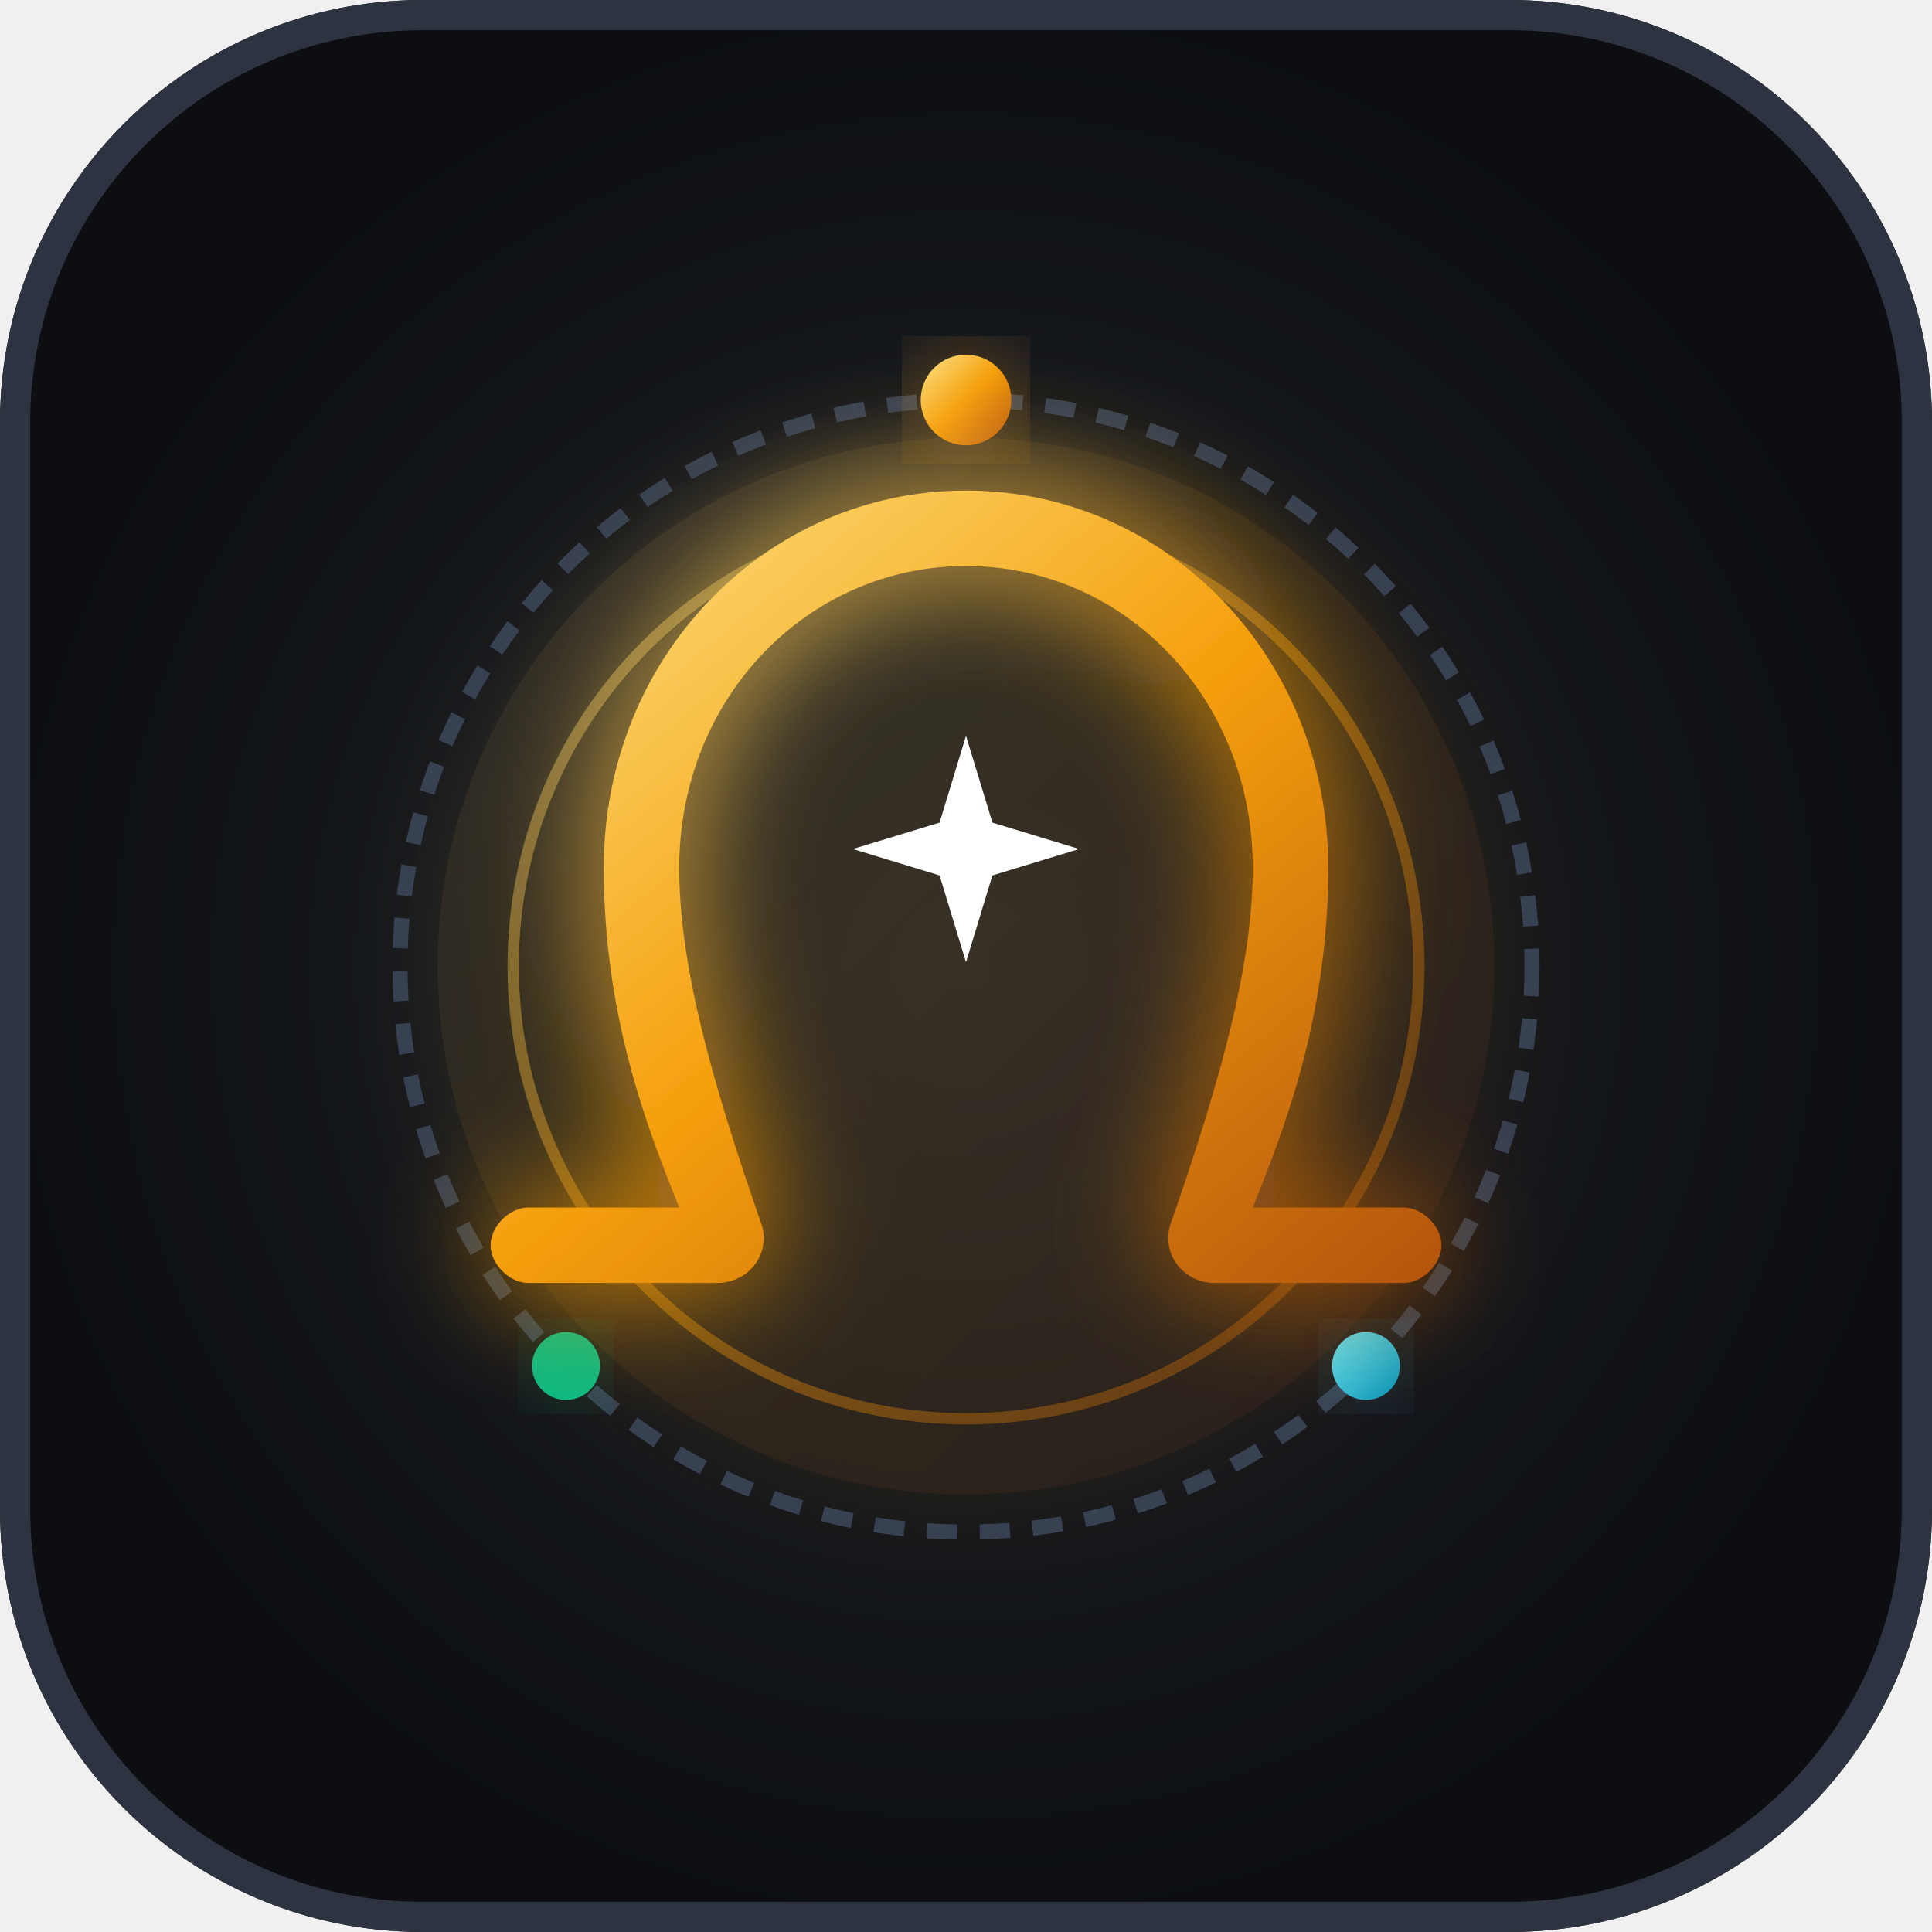
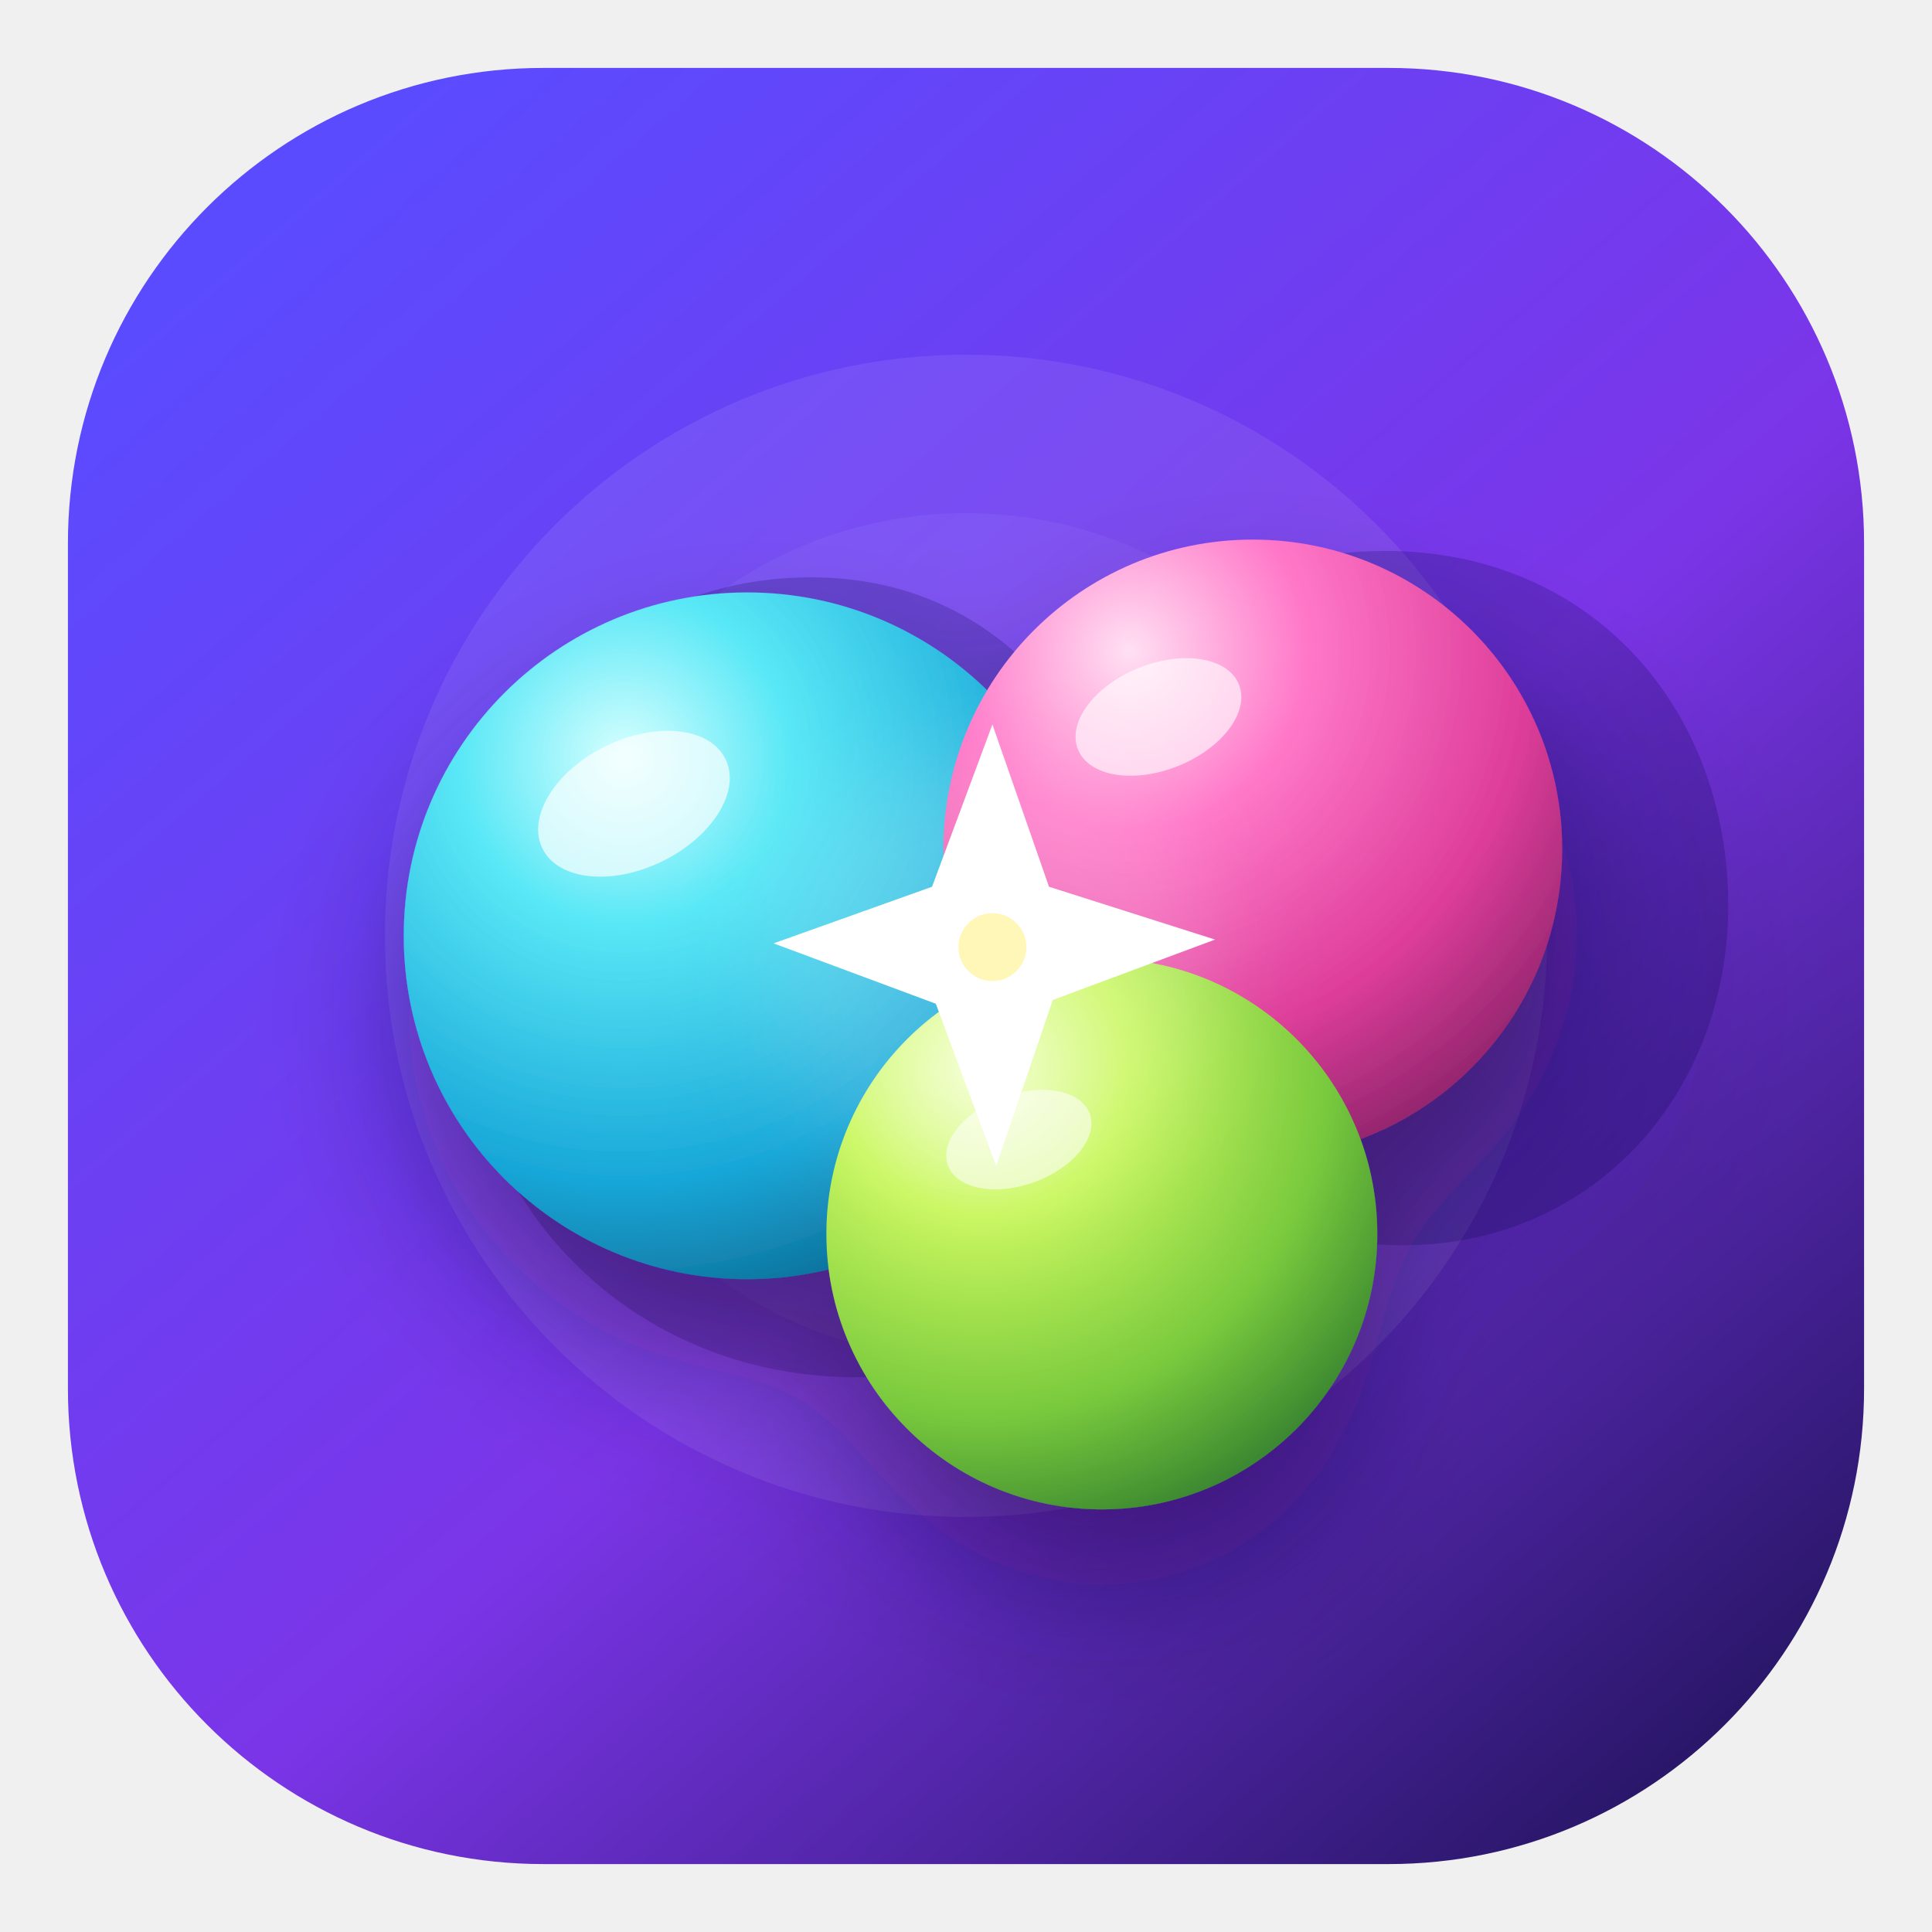
<svg xmlns="http://www.w3.org/2000/svg" viewBox="0 0 512 512" width="512" height="512">
  <defs>
-     <radialGradient id="bgGrad" cx="50%" cy="50%" r="50%">
-       <stop offset="0%" stop-color="#1e2229" />
-       <stop offset="100%" stop-color="#0c0e12" />
+     <linearGradient id="bg" x1="76" y1="52" x2="438" y2="472" gradientUnits="userSpaceOnUse">
+       <stop stop-color="#5B4BFF" />
+       <stop offset="0.56" stop-color="#7B35E8" />
+       <stop offset="1" stop-color="#2A176A" />
+     </linearGradient>
+     <radialGradient id="cyan" cx="0.32" cy="0.24" r="0.86">
+       <stop offset="0" stop-color="#D7FFFF" />
+       <stop offset="0.28" stop-color="#59E8F6" />
+       <stop offset="0.72" stop-color="#18A7D8" />
+       <stop offset="1" stop-color="#0C668E" />
    </radialGradient>
-     <linearGradient id="goldGrad" x1="0%" y1="0%" x2="100%" y2="100%">
-       <stop offset="0%" stop-color="#fde68a" />
-       <stop offset="50%" stop-color="#f59e0b" />
-       <stop offset="100%" stop-color="#b45309" />
-     </linearGradient>
-     <linearGradient id="cyanGrad" x1="0%" y1="0%" x2="100%" y2="100%">
-       <stop offset="0%" stop-color="#67e8f9" />
-       <stop offset="100%" stop-color="#0891b2" />
-     </linearGradient>
-     <filter id="glow" x="-20%" y="-20%" width="140%" height="140%">
-       <feGaussianBlur stdDeviation="16" result="blur" />
-       <feComposite in="SourceGraphic" in2="blur" operator="over" />
+     <radialGradient id="lime" cx="0.28" cy="0.2" r="0.88">
+       <stop offset="0" stop-color="#F4FFD1" />
+       <stop offset="0.3" stop-color="#C9F75D" />
+       <stop offset="0.72" stop-color="#78C93D" />
+       <stop offset="1" stop-color="#39852F" />
+     </radialGradient>
+     <radialGradient id="pink" cx="0.3" cy="0.18" r="0.9">
+       <stop offset="0" stop-color="#FFE0F3" />
+       <stop offset="0.32" stop-color="#FF77C8" />
+       <stop offset="0.72" stop-color="#DD3D99" />
+       <stop offset="1" stop-color="#8E246B" />
+     </radialGradient>
+     <filter id="shadow" x="-35%" y="-35%" width="170%" height="190%">
+       <feDropShadow dx="0" dy="22" stdDeviation="18" flood-color="#160B3B" flood-opacity=".42" />
+     </filter>
+     <filter id="softGlow" x="-80%" y="-80%" width="260%" height="260%">
+       <feGaussianBlur stdDeviation="14" />
    </filter>
  </defs>
-   <rect width="512" height="512" rx="112" fill="url(#bgGrad)" />
-   <rect width="504" height="504" x="4" y="4" rx="108" fill="none" stroke="#2d3340" stroke-width="8" />
-   <circle cx="256" cy="256" r="140" fill="url(#goldGrad)" opacity="0.12" filter="url(#glow)" />
-   <circle cx="256" cy="256" r="150" fill="none" stroke="#374151" stroke-width="4" stroke-dasharray="8 6" />
-   <circle cx="256" cy="256" r="120" fill="none" stroke="url(#goldGrad)" stroke-width="3" opacity="0.4" />
-   <circle cx="256" cy="106" r="12" fill="url(#goldGrad)" filter="url(#glow)" />
-   <circle cx="362" cy="362" r="9" fill="url(#cyanGrad)" filter="url(#glow)" />
-   <circle cx="150" cy="362" r="9" fill="#10b981" filter="url(#glow)" />
-   <path d="M 190 340 L 140 340 C 135 340 130 335 130 330 C 130 325 135 320 140 320 L 180 320 C 172 300 160 270 160 230 C 160 174 203 130 256 130 C 309 130 352 174 352 230 C 352 270 340 300 332 320 L 372 320 C 377 320 382 325 382 330 C 382 335 377 340 372 340 L 322 340 C 314 340 308 333 310 325 C 324 285 332 255 332 230 C 332 185 298 150 256 150 C 214 150 180 185 180 230 C 180 255 188 285 202 325 C 204 333 198 340 190 340 Z" fill="url(#goldGrad)" filter="url(#glow)" />
-   <path d="M 256 195 L 263 218 L 286 225 L 263 232 L 256 255 L 249 232 L 226 225 L 249 218 Z" fill="#ffffff" />
+   <rect x="18" y="18" width="476" height="476" rx="126" fill="url(#bg)" />
+   <circle cx="256" cy="248" r="154" fill="#FFFFFF" opacity=".08" />
+   <circle cx="256" cy="248" r="112" fill="#FFFFFF" opacity=".05" />
+   <g filter="url(#shadow)">
+     <path d="M121 255C121 196 161 153 215 153C246 153 269 168 284 190C304 163 332 146 367 146C422 146 458 188 458 240C458 290 422 330 372 330C347 330 327 322 310 307C297 342 266 365 227 365C168 365 121 320 121 255Z" fill="#160B3B" opacity=".2" />
+     <circle cx="198" cy="248" r="91" fill="url(#cyan)" />
+     <circle cx="332" cy="225" r="82" fill="url(#pink)" />
+     <circle cx="292" cy="327" r="73" fill="url(#lime)" />
+   </g>
+   <ellipse cx="168" cy="213" rx="27" ry="17" transform="rotate(-26 168 213)" fill="#FFFFFF" opacity=".68" />
+   <ellipse cx="307" cy="190" rx="23" ry="14" transform="rotate(-22 307 190)" fill="#FFFFFF" opacity=".62" />
+   <ellipse cx="270" cy="302" rx="20" ry="12" transform="rotate(-20 270 302)" fill="#FFFFFF" opacity=".56" />
+   <circle cx="263" cy="257" r="58" fill="#FFFFFF" opacity=".18" filter="url(#softGlow)" />
+   <path d="M263 192L278 235L322 249L279 265L264 309L248 266L205 250L247 235L263 192Z" fill="#FFFFFF" />
+   <circle cx="263" cy="251" r="9" fill="#FFF7B8" />
</svg>
